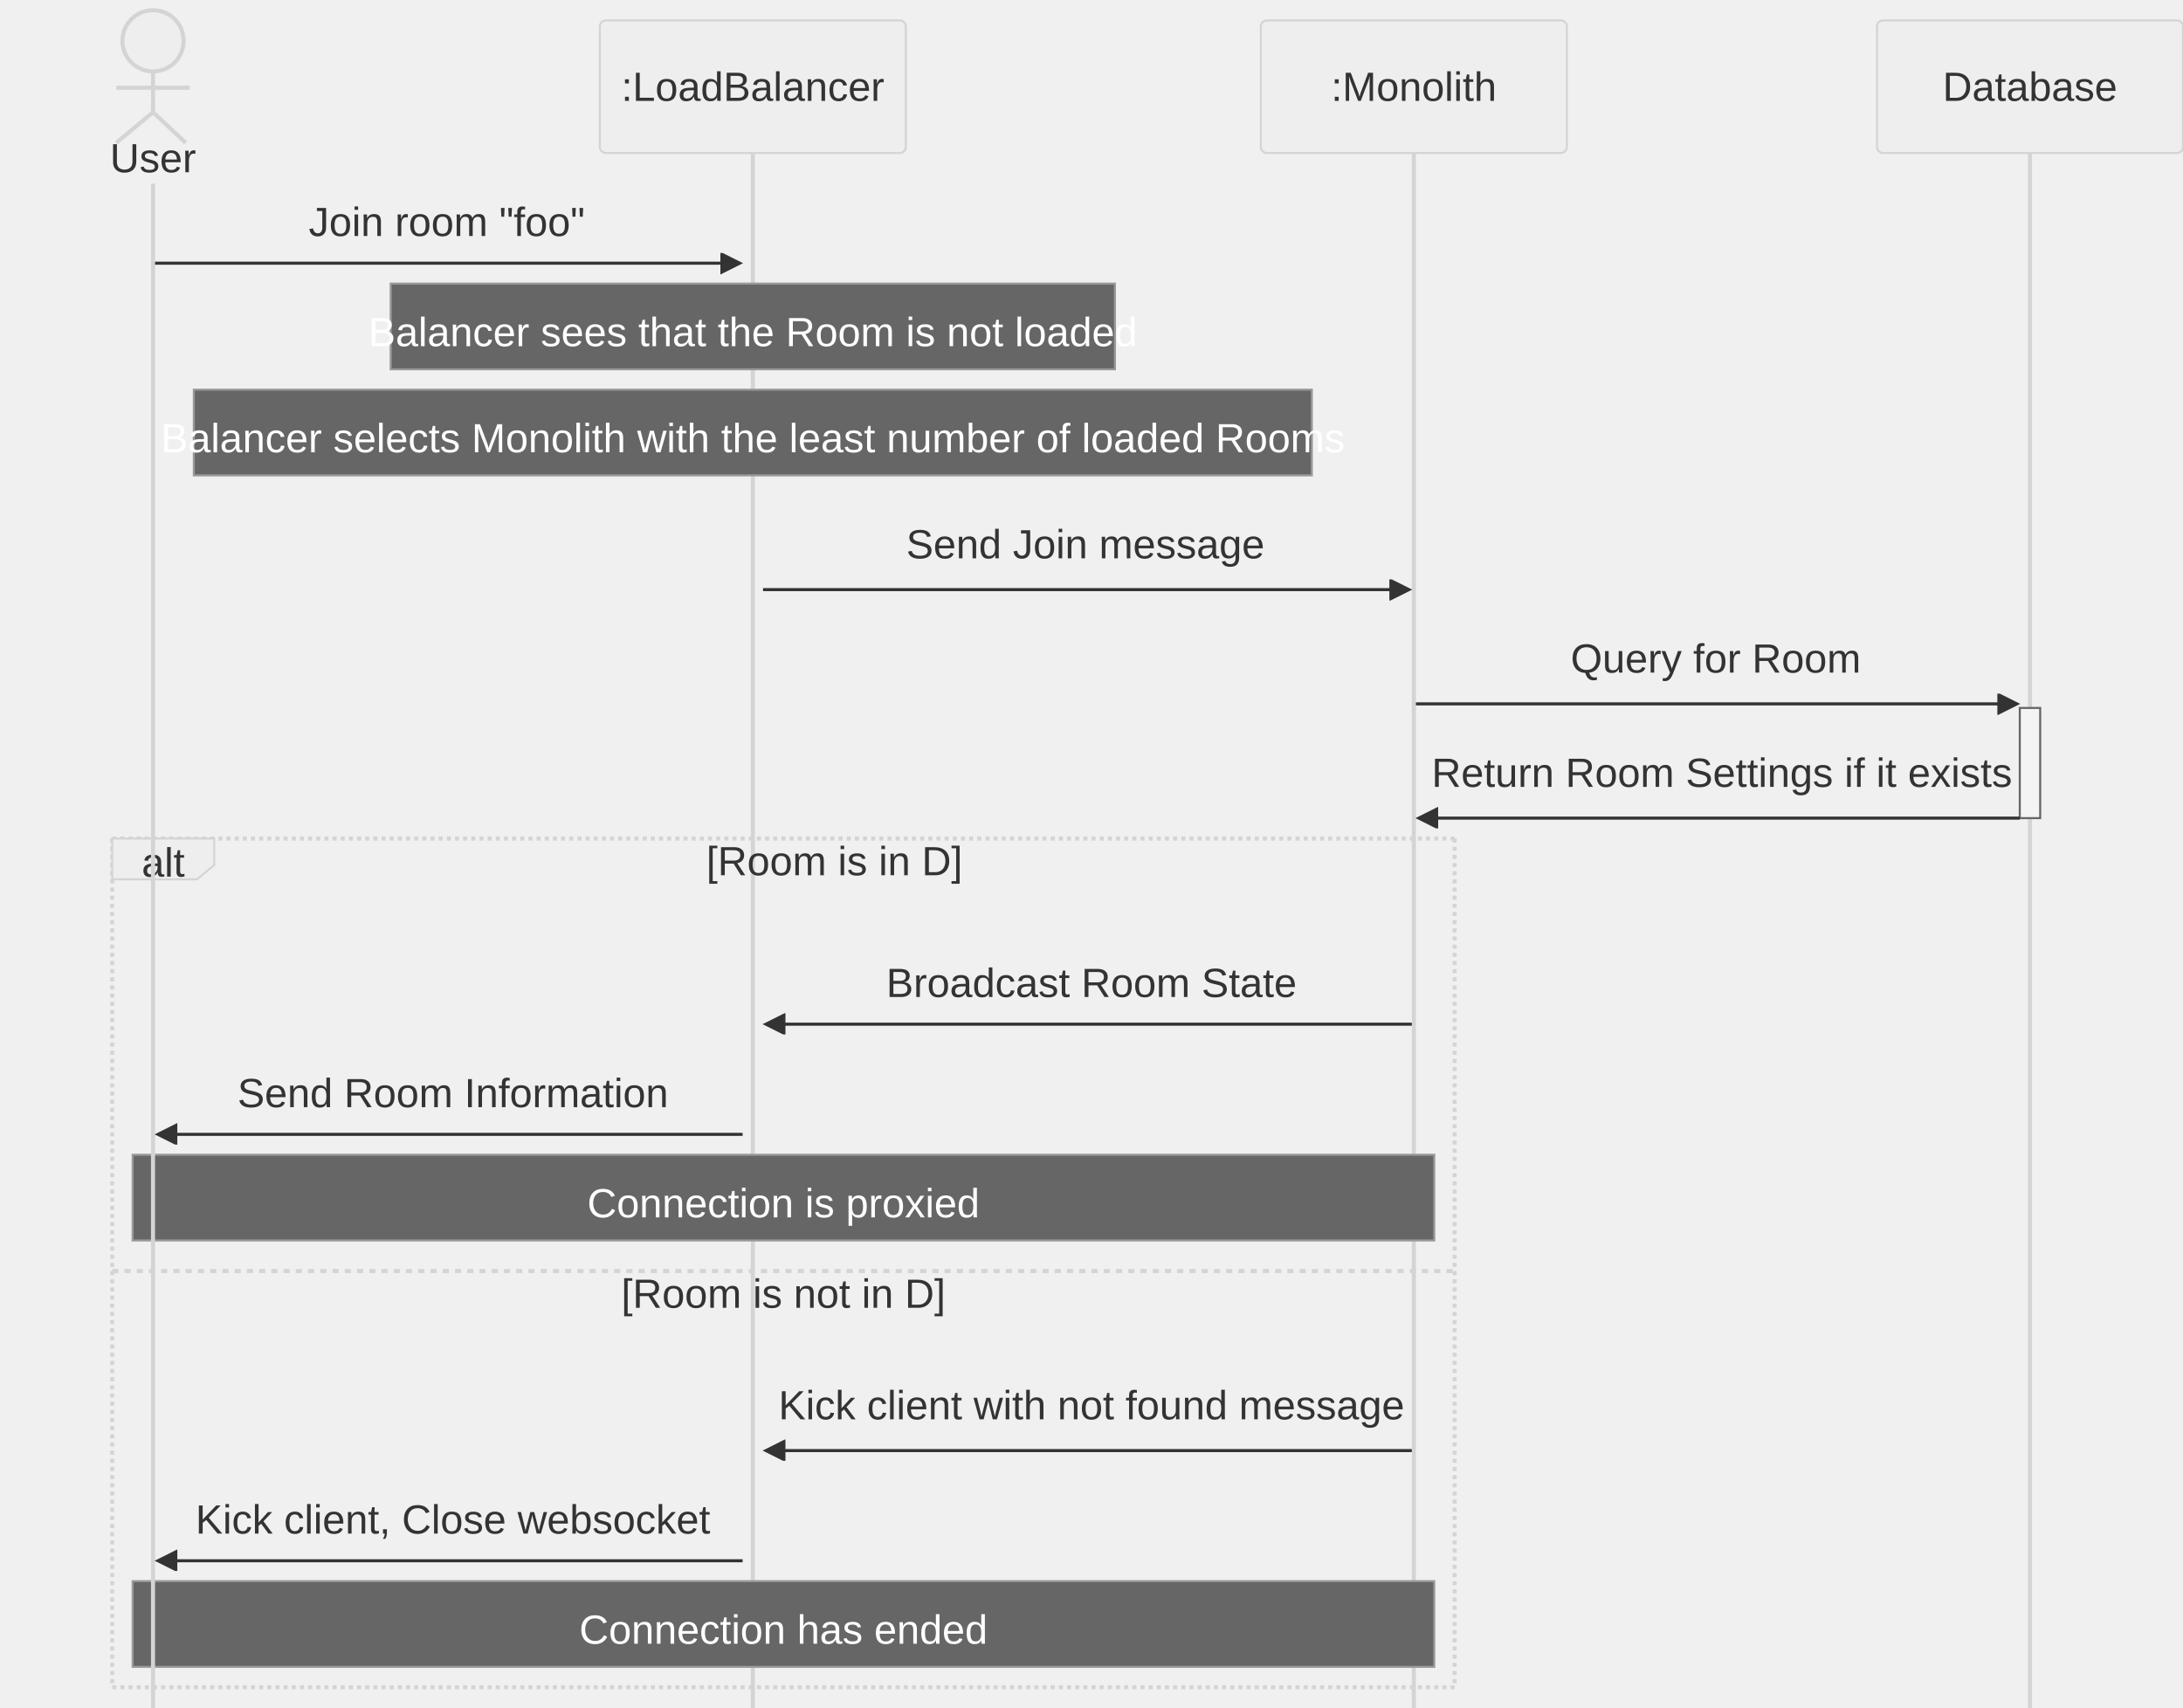
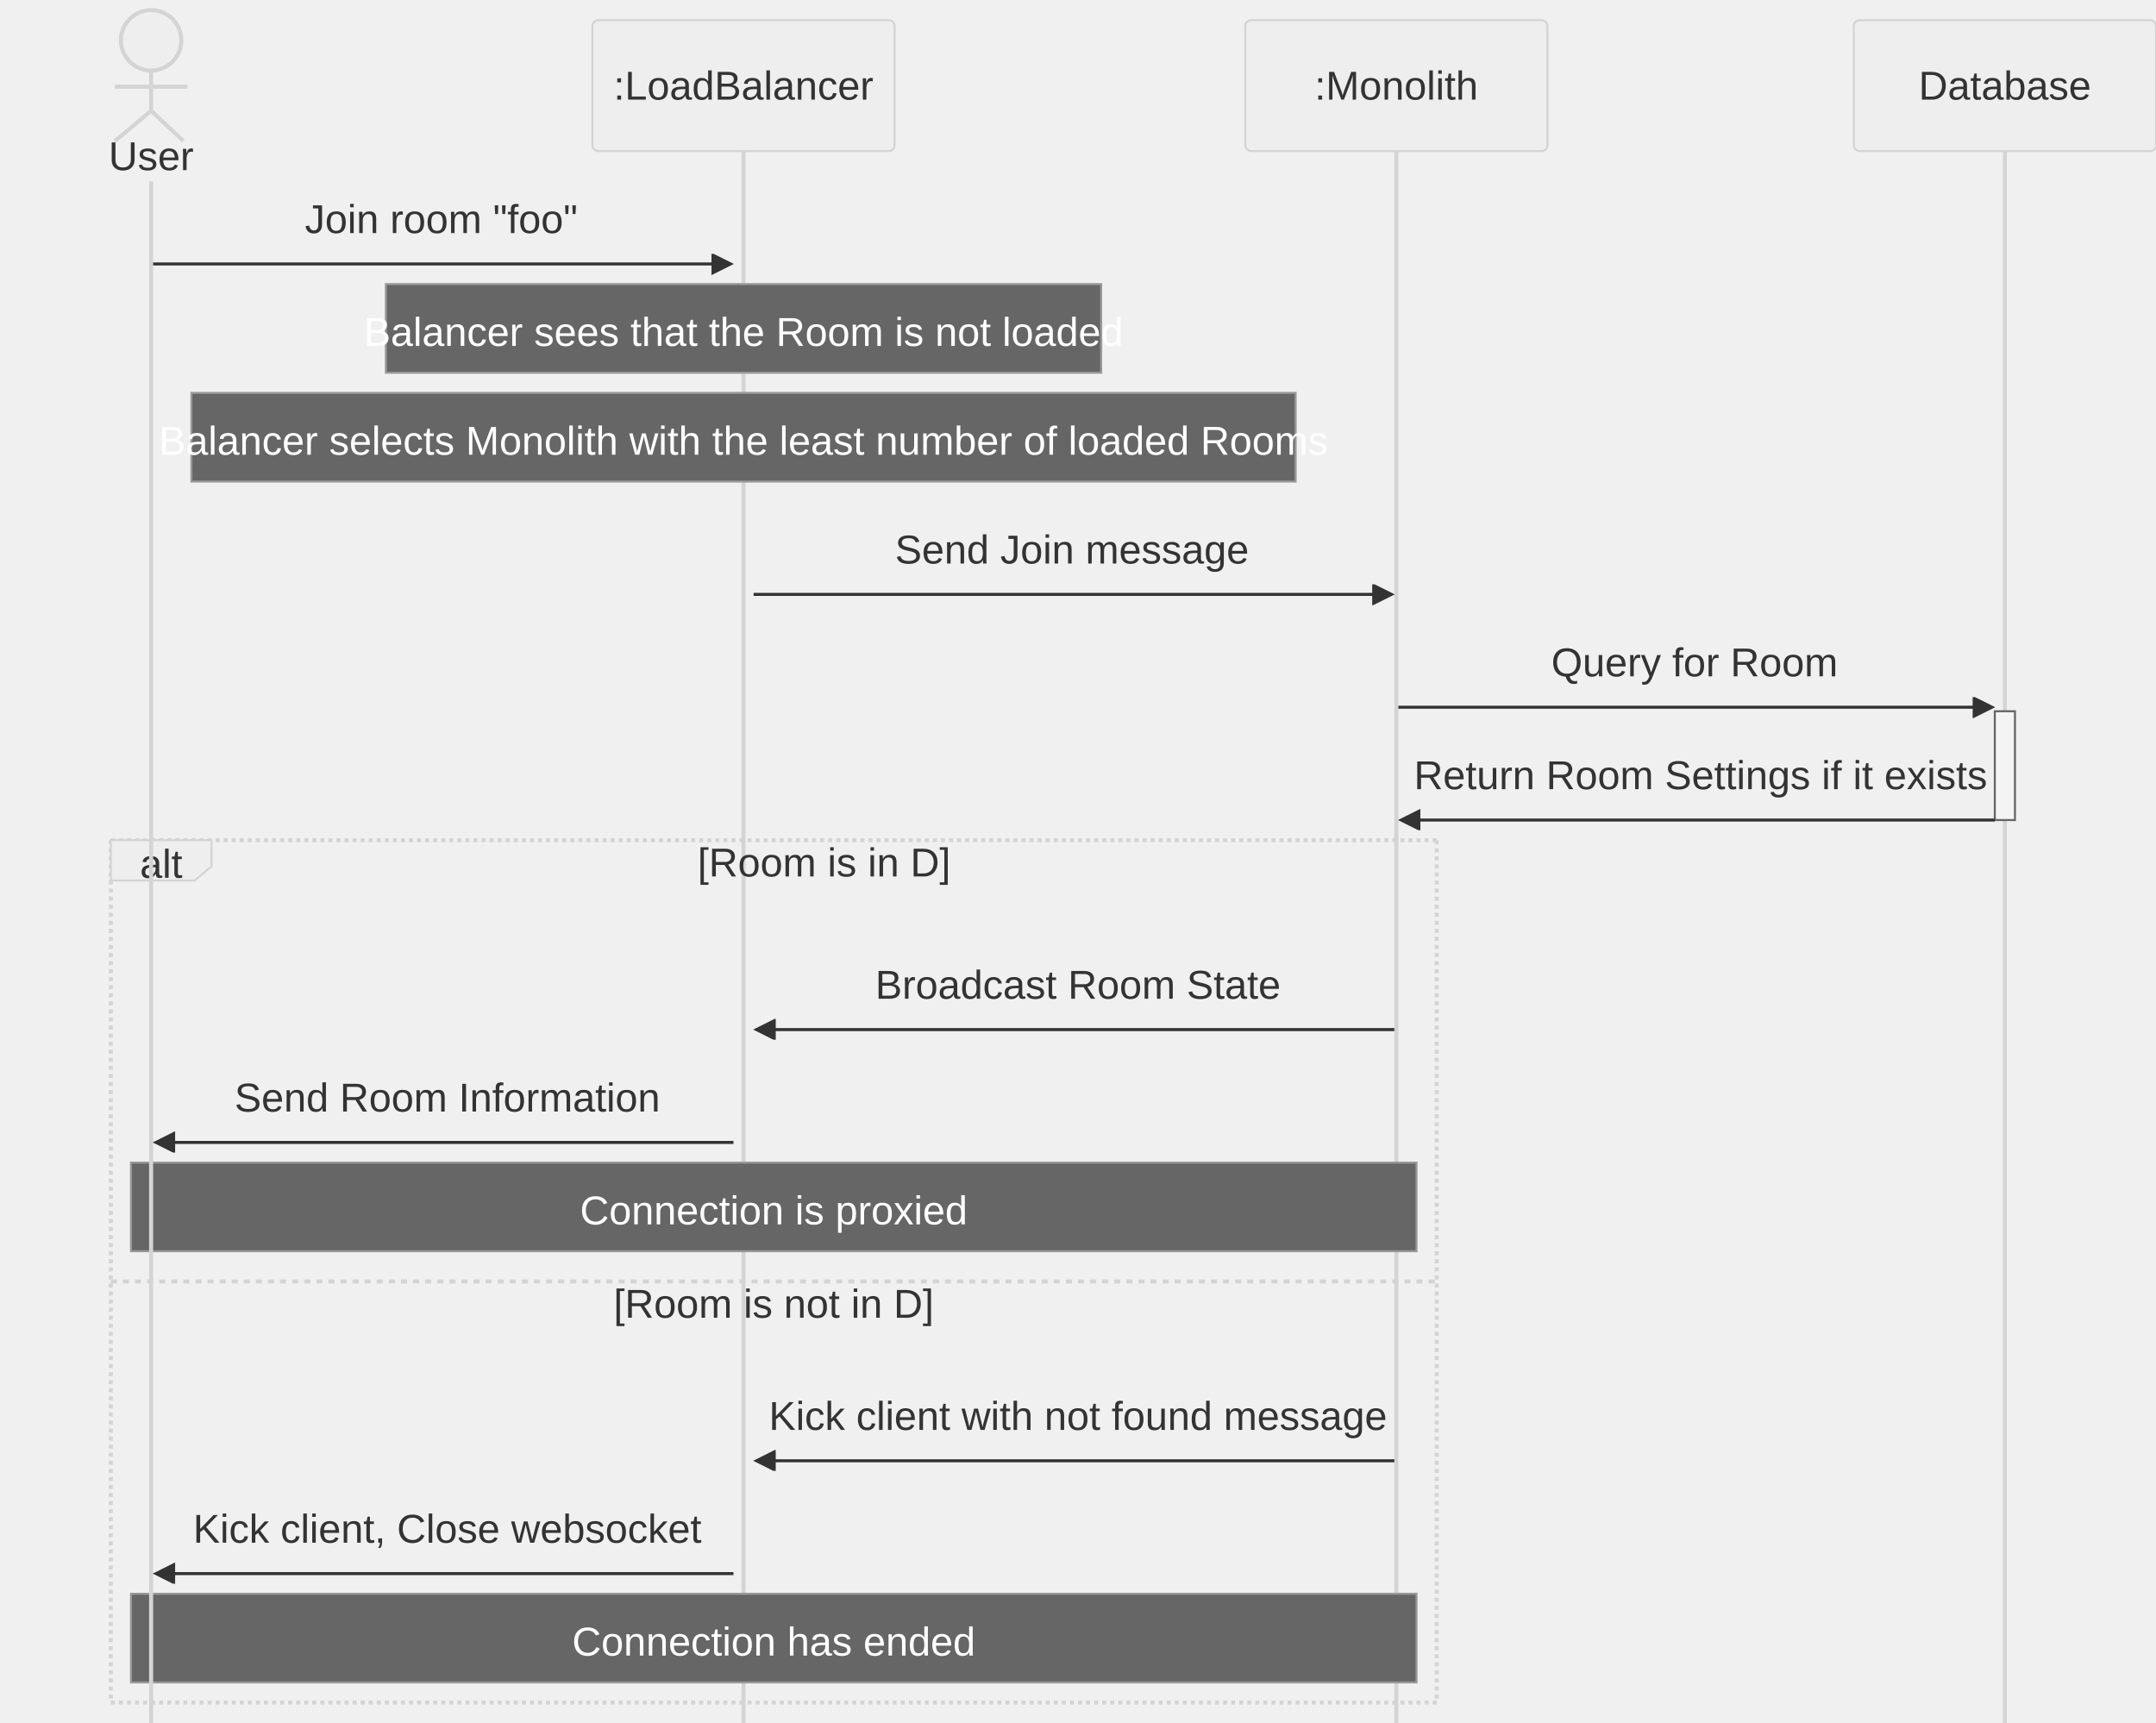
- <svg xmlns="http://www.w3.org/2000/svg" aria-roledescription="sequence" role="graphics-document document" viewBox="0 -10 1070 837" style="max-width: 1070px; background-color: white;" width="100%" id="my-svg">
+ <svg xmlns="http://www.w3.org/2000/svg" aria-roledescription="sequence" role="graphics-document document" viewBox="0 -10 1070 855" style="max-width: 1070px; background-color: white;" width="100%" id="my-svg">
  <g>
    <line stroke="#999" stroke-width="0.5px" class="200" y2="2000" x2="995" y1="5" x1="995" id="actor3" />
    <g id="root-3">
      <rect class="actor" ry="3" rx="3" height="65" width="150" stroke="#666" fill="#eaeaea" y="0" x="920" />
      <text style="text-anchor: middle; font-size: 20px; font-weight: 400;" class="actor" alignment-baseline="central" dominant-baseline="central" y="32.5" x="995">
        <tspan dy="0" x="995">Database</tspan>
      </text>
    </g>
  </g>
  <g>
    <line stroke="#999" stroke-width="0.5px" class="200" y2="2000" x2="693" y1="5" x1="693" id="actor2" />
    <g id="root-2">
      <rect class="actor" ry="3" rx="3" height="65" width="150" stroke="#666" fill="#eaeaea" y="0" x="618" />
      <text style="text-anchor: middle; font-size: 20px; font-weight: 400;" class="actor" alignment-baseline="central" dominant-baseline="central" y="32.5" x="693">
        <tspan dy="0" x="693">:Monolith</tspan>
      </text>
    </g>
  </g>
  <g>
    <line stroke="#999" stroke-width="0.5px" class="200" y2="2000" x2="369" y1="5" x1="369" id="actor1" />
    <g id="root-1">
      <rect class="actor" ry="3" rx="3" height="65" width="150" stroke="#666" fill="#eaeaea" y="0" x="294" />
      <text style="text-anchor: middle; font-size: 20px; font-weight: 400;" class="actor" alignment-baseline="central" dominant-baseline="central" y="32.5" x="369">
        <tspan dy="0" x="369">:LoadBalancer</tspan>
      </text>
    </g>
  </g>
  <style>#my-svg{font-family:"trebuchet ms",verdana,arial,sans-serif;font-size:16px;fill:#000000;}#my-svg .error-icon{fill:#552222;}#my-svg .error-text{fill:#552222;stroke:#552222;}#my-svg .edge-thickness-normal{stroke-width:2px;}#my-svg .edge-thickness-thick{stroke-width:3.5px;}#my-svg .edge-pattern-solid{stroke-dasharray:0;}#my-svg .edge-pattern-dashed{stroke-dasharray:3;}#my-svg .edge-pattern-dotted{stroke-dasharray:2;}#my-svg .marker{fill:#666;stroke:#666;}#my-svg .marker.cross{stroke:#666;}#my-svg svg{font-family:"trebuchet ms",verdana,arial,sans-serif;font-size:16px;}#my-svg .actor{stroke:hsl(0, 0%, 83%);fill:#eee;}#my-svg text.actor&gt;tspan{fill:#333;stroke:none;}#my-svg .actor-line{stroke:#666;}#my-svg .messageLine0{stroke-width:1.5;stroke-dasharray:none;stroke:#333;}#my-svg .messageLine1{stroke-width:1.5;stroke-dasharray:2,2;stroke:#333;}#my-svg #arrowhead path{fill:#333;stroke:#333;}#my-svg .sequenceNumber{fill:white;}#my-svg #sequencenumber{fill:#333;}#my-svg #crosshead path{fill:#333;stroke:#333;}#my-svg .messageText{fill:#333;stroke:none;}#my-svg .labelBox{stroke:hsl(0, 0%, 83%);fill:#eee;}#my-svg .labelText,#my-svg .labelText&gt;tspan{fill:#333;stroke:none;}#my-svg .loopText,#my-svg .loopText&gt;tspan{fill:#333;stroke:none;}#my-svg .loopLine{stroke-width:2px;stroke-dasharray:2,2;stroke:hsl(0, 0%, 83%);fill:hsl(0, 0%, 83%);}#my-svg .note{stroke:#999;fill:#666;}#my-svg .noteText,#my-svg .noteText&gt;tspan{fill:#fff;stroke:none;}#my-svg .activation0{fill:#f4f4f4;stroke:#666;}#my-svg .activation1{fill:#f4f4f4;stroke:#666;}#my-svg .activation2{fill:#f4f4f4;stroke:#666;}#my-svg .actorPopupMenu{position:absolute;}#my-svg .actorPopupMenuPanel{position:absolute;fill:#eee;box-shadow:0px 8px 16px 0px rgba(0,0,0,0.2);filter:drop-shadow(3px 5px 2px rgb(0 0 0 / 0.4));}#my-svg .actor-man line{stroke:hsl(0, 0%, 83%);fill:#eee;}#my-svg .actor-man circle,#my-svg line{stroke:hsl(0, 0%, 83%);fill:#eee;stroke-width:2px;}#my-svg :root{--mermaid-font-family:"trebuchet ms",verdana,arial,sans-serif;}</style>
  <g />
  <defs>
    <symbol height="24" width="24" id="computer">
      <path d="M2 2v13h20v-13h-20zm18 11h-16v-9h16v9zm-10.228 6l.466-1h3.524l.467 1h-4.457zm14.228 3h-24l2-6h2.104l-1.33 4h18.45l-1.297-4h2.073l2 6zm-5-10h-14v-7h14v7z" transform="scale(.5)" />
    </symbol>
  </defs>
  <defs>
    <symbol clip-rule="evenodd" fill-rule="evenodd" id="database">
      <path d="M12.258.001l.256.004.255.005.253.008.251.01.249.012.247.015.246.016.242.019.241.02.239.023.236.024.233.027.231.028.229.031.225.032.223.034.22.036.217.038.214.04.211.041.208.043.205.045.201.046.198.048.194.05.191.051.187.053.183.054.18.056.175.057.172.059.168.06.163.061.16.063.155.064.15.066.074.033.073.033.071.034.07.034.069.035.068.035.067.035.066.035.064.036.064.036.062.036.06.036.06.037.058.037.058.037.055.038.055.038.053.038.052.038.051.039.05.039.048.039.047.039.045.04.044.04.043.04.041.04.04.041.039.041.037.041.036.041.034.041.033.042.032.042.03.042.029.042.027.042.026.043.024.043.023.043.021.043.02.043.018.044.017.043.015.044.013.044.012.044.011.045.009.044.007.045.006.045.004.045.002.045.001.045v17l-.001.045-.002.045-.004.045-.006.045-.007.045-.009.044-.011.045-.012.044-.013.044-.015.044-.017.043-.018.044-.02.043-.021.043-.023.043-.024.043-.026.043-.027.042-.029.042-.03.042-.032.042-.033.042-.034.041-.036.041-.037.041-.039.041-.04.041-.041.04-.043.04-.044.04-.045.04-.047.039-.048.039-.05.039-.051.039-.052.038-.053.038-.055.038-.055.038-.058.037-.058.037-.06.037-.06.036-.062.036-.064.036-.064.036-.066.035-.067.035-.068.035-.069.035-.07.034-.071.034-.073.033-.074.033-.15.066-.155.064-.16.063-.163.061-.168.06-.172.059-.175.057-.18.056-.183.054-.187.053-.191.051-.194.05-.198.048-.201.046-.205.045-.208.043-.211.041-.214.04-.217.038-.22.036-.223.034-.225.032-.229.031-.231.028-.233.027-.236.024-.239.023-.241.02-.242.019-.246.016-.247.015-.249.012-.251.01-.253.008-.255.005-.256.004-.258.001-.258-.001-.256-.004-.255-.005-.253-.008-.251-.01-.249-.012-.247-.015-.245-.016-.243-.019-.241-.02-.238-.023-.236-.024-.234-.027-.231-.028-.228-.031-.226-.032-.223-.034-.22-.036-.217-.038-.214-.04-.211-.041-.208-.043-.204-.045-.201-.046-.198-.048-.195-.05-.19-.051-.187-.053-.184-.054-.179-.056-.176-.057-.172-.059-.167-.06-.164-.061-.159-.063-.155-.064-.151-.066-.074-.033-.072-.033-.072-.034-.07-.034-.069-.035-.068-.035-.067-.035-.066-.035-.064-.036-.063-.036-.062-.036-.061-.036-.06-.037-.058-.037-.057-.037-.056-.038-.055-.038-.053-.038-.052-.038-.051-.039-.049-.039-.049-.039-.046-.039-.046-.04-.044-.04-.043-.04-.041-.04-.04-.041-.039-.041-.037-.041-.036-.041-.034-.041-.033-.042-.032-.042-.03-.042-.029-.042-.027-.042-.026-.043-.024-.043-.023-.043-.021-.043-.02-.043-.018-.044-.017-.043-.015-.044-.013-.044-.012-.044-.011-.045-.009-.044-.007-.045-.006-.045-.004-.045-.002-.045-.001-.045v-17l.001-.045.002-.045.004-.045.006-.045.007-.045.009-.044.011-.045.012-.044.013-.044.015-.044.017-.043.018-.044.02-.043.021-.043.023-.043.024-.043.026-.043.027-.042.029-.042.03-.042.032-.042.033-.042.034-.041.036-.041.037-.041.039-.041.04-.041.041-.04.043-.04.044-.04.046-.04.046-.039.049-.039.049-.039.051-.039.052-.038.053-.038.055-.038.056-.038.057-.037.058-.037.06-.037.061-.036.062-.036.063-.036.064-.036.066-.035.067-.035.068-.035.069-.035.07-.034.072-.034.072-.033.074-.033.151-.066.155-.064.159-.063.164-.061.167-.06.172-.059.176-.057.179-.056.184-.054.187-.053.19-.051.195-.05.198-.048.201-.046.204-.045.208-.043.211-.041.214-.04.217-.038.22-.036.223-.034.226-.032.228-.031.231-.028.234-.027.236-.024.238-.023.241-.02.243-.019.245-.016.247-.015.249-.012.251-.01.253-.008.255-.005.256-.004.258-.001.258.001zm-9.258 20.499v.01l.001.021.003.021.004.022.005.021.006.022.007.022.009.023.01.022.011.023.012.023.013.023.015.023.016.024.017.023.018.024.019.024.021.024.022.025.023.024.024.025.052.049.056.05.061.051.066.051.07.051.075.051.079.052.084.052.088.052.092.052.097.052.102.051.105.052.11.052.114.051.119.051.123.051.127.05.131.05.135.05.139.048.144.049.147.047.152.047.155.047.16.045.163.045.167.043.171.043.176.041.178.041.183.039.187.039.19.037.194.035.197.035.202.033.204.031.209.03.212.029.216.027.219.025.222.024.226.021.23.02.233.018.236.016.24.015.243.012.246.01.249.008.253.005.256.004.259.001.26-.001.257-.004.254-.005.25-.008.247-.011.244-.012.241-.014.237-.016.233-.018.231-.021.226-.021.224-.024.22-.026.216-.027.212-.028.21-.031.205-.031.202-.034.198-.034.194-.036.191-.037.187-.039.183-.04.179-.04.175-.042.172-.043.168-.044.163-.045.16-.046.155-.046.152-.047.148-.048.143-.049.139-.049.136-.05.131-.05.126-.05.123-.051.118-.052.114-.051.11-.052.106-.052.101-.052.096-.052.092-.052.088-.053.083-.051.079-.052.074-.052.07-.051.065-.051.06-.051.056-.05.051-.05.023-.024.023-.025.021-.024.02-.024.019-.024.018-.024.017-.024.015-.023.014-.024.013-.023.012-.023.01-.023.01-.022.008-.022.006-.022.006-.022.004-.022.004-.021.001-.021.001-.021v-4.127l-.077.055-.08.053-.083.054-.085.053-.087.052-.09.052-.093.051-.095.05-.097.05-.1.049-.102.049-.105.048-.106.047-.109.047-.111.046-.114.045-.115.045-.118.044-.12.043-.122.042-.124.042-.126.041-.128.04-.13.04-.132.038-.134.038-.135.037-.138.037-.139.035-.142.035-.143.034-.144.033-.147.032-.148.031-.15.03-.151.03-.153.029-.154.027-.156.027-.158.026-.159.025-.161.024-.162.023-.163.022-.165.021-.166.02-.167.019-.169.018-.169.017-.171.016-.173.015-.173.014-.175.013-.175.012-.177.011-.178.01-.179.008-.179.008-.181.006-.182.005-.182.004-.184.003-.184.002h-.37l-.184-.002-.184-.003-.182-.004-.182-.005-.181-.006-.179-.008-.179-.008-.178-.01-.176-.011-.176-.012-.175-.013-.173-.014-.172-.015-.171-.016-.17-.017-.169-.018-.167-.019-.166-.02-.165-.021-.163-.022-.162-.023-.161-.024-.159-.025-.157-.026-.156-.027-.155-.027-.153-.029-.151-.03-.15-.03-.148-.031-.146-.032-.145-.033-.143-.034-.141-.035-.14-.035-.137-.037-.136-.037-.134-.038-.132-.038-.13-.04-.128-.04-.126-.041-.124-.042-.122-.042-.12-.044-.117-.043-.116-.045-.113-.045-.112-.046-.109-.047-.106-.047-.105-.048-.102-.049-.1-.049-.097-.05-.095-.05-.093-.052-.09-.051-.087-.052-.085-.053-.083-.054-.08-.054-.077-.054v4.127zm0-5.654v.011l.001.021.003.021.004.021.005.022.006.022.007.022.009.022.01.022.011.023.012.023.013.023.015.024.016.023.017.024.018.024.019.024.021.024.022.024.023.025.024.024.052.05.056.05.061.05.066.051.07.051.075.052.079.051.084.052.088.052.092.052.097.052.102.052.105.052.11.051.114.051.119.052.123.05.127.051.131.05.135.049.139.049.144.048.147.048.152.047.155.046.16.045.163.045.167.044.171.042.176.042.178.04.183.04.187.038.19.037.194.036.197.034.202.033.204.032.209.03.212.028.216.027.219.025.222.024.226.022.23.02.233.018.236.016.24.014.243.012.246.01.249.008.253.006.256.003.259.001.26-.001.257-.003.254-.006.25-.008.247-.01.244-.012.241-.015.237-.016.233-.018.231-.02.226-.022.224-.024.22-.025.216-.027.212-.029.21-.03.205-.032.202-.033.198-.035.194-.036.191-.037.187-.039.183-.039.179-.041.175-.042.172-.043.168-.044.163-.045.16-.045.155-.047.152-.047.148-.048.143-.048.139-.05.136-.049.131-.05.126-.051.123-.051.118-.051.114-.052.11-.052.106-.052.101-.052.096-.052.092-.052.088-.052.083-.052.079-.052.074-.051.07-.052.065-.051.06-.05.056-.051.051-.049.023-.025.023-.024.021-.025.02-.024.019-.024.018-.024.017-.024.015-.023.014-.023.013-.024.012-.022.01-.023.01-.023.008-.022.006-.022.006-.022.004-.021.004-.022.001-.021.001-.021v-4.139l-.077.054-.08.054-.083.054-.085.052-.087.053-.09.051-.093.051-.095.051-.097.05-.1.049-.102.049-.105.048-.106.047-.109.047-.111.046-.114.045-.115.044-.118.044-.12.044-.122.042-.124.042-.126.041-.128.04-.13.039-.132.039-.134.038-.135.037-.138.036-.139.036-.142.035-.143.033-.144.033-.147.033-.148.031-.15.03-.151.03-.153.028-.154.028-.156.027-.158.026-.159.025-.161.024-.162.023-.163.022-.165.021-.166.02-.167.019-.169.018-.169.017-.171.016-.173.015-.173.014-.175.013-.175.012-.177.011-.178.009-.179.009-.179.007-.181.007-.182.005-.182.004-.184.003-.184.002h-.37l-.184-.002-.184-.003-.182-.004-.182-.005-.181-.007-.179-.007-.179-.009-.178-.009-.176-.011-.176-.012-.175-.013-.173-.014-.172-.015-.171-.016-.17-.017-.169-.018-.167-.019-.166-.02-.165-.021-.163-.022-.162-.023-.161-.024-.159-.025-.157-.026-.156-.027-.155-.028-.153-.028-.151-.03-.15-.03-.148-.031-.146-.033-.145-.033-.143-.033-.141-.035-.14-.036-.137-.036-.136-.037-.134-.038-.132-.039-.13-.039-.128-.04-.126-.041-.124-.042-.122-.043-.12-.043-.117-.044-.116-.044-.113-.046-.112-.046-.109-.046-.106-.047-.105-.048-.102-.049-.1-.049-.097-.05-.095-.051-.093-.051-.09-.051-.087-.053-.085-.052-.083-.054-.08-.054-.077-.054v4.139zm0-5.666v.011l.001.02.003.022.004.021.005.022.006.021.007.022.009.023.01.022.011.023.012.023.013.023.015.023.016.024.017.024.018.023.019.024.021.025.022.024.023.024.024.025.052.05.056.05.061.05.066.051.07.051.075.052.079.051.084.052.088.052.092.052.097.052.102.052.105.051.11.052.114.051.119.051.123.051.127.05.131.05.135.05.139.049.144.048.147.048.152.047.155.046.16.045.163.045.167.043.171.043.176.042.178.04.183.04.187.038.19.037.194.036.197.034.202.033.204.032.209.03.212.028.216.027.219.025.222.024.226.021.23.02.233.018.236.017.24.014.243.012.246.01.249.008.253.006.256.003.259.001.26-.001.257-.003.254-.006.25-.008.247-.01.244-.013.241-.014.237-.016.233-.018.231-.02.226-.022.224-.024.22-.025.216-.027.212-.029.21-.03.205-.032.202-.033.198-.035.194-.036.191-.037.187-.039.183-.039.179-.041.175-.042.172-.043.168-.044.163-.045.16-.045.155-.047.152-.047.148-.048.143-.049.139-.049.136-.049.131-.051.126-.05.123-.051.118-.052.114-.051.11-.052.106-.052.101-.052.096-.052.092-.052.088-.052.083-.052.079-.052.074-.052.07-.051.065-.051.06-.051.056-.05.051-.049.023-.025.023-.025.021-.024.02-.024.019-.024.018-.024.017-.024.015-.023.014-.024.013-.023.012-.023.01-.022.01-.023.008-.022.006-.022.006-.022.004-.022.004-.021.001-.021.001-.021v-4.153l-.077.054-.08.054-.083.053-.085.053-.087.053-.09.051-.093.051-.095.051-.097.05-.1.049-.102.048-.105.048-.106.048-.109.046-.111.046-.114.046-.115.044-.118.044-.12.043-.122.043-.124.042-.126.041-.128.04-.13.039-.132.039-.134.038-.135.037-.138.036-.139.036-.142.034-.143.034-.144.033-.147.032-.148.032-.15.03-.151.03-.153.028-.154.028-.156.027-.158.026-.159.024-.161.024-.162.023-.163.023-.165.021-.166.02-.167.019-.169.018-.169.017-.171.016-.173.015-.173.014-.175.013-.175.012-.177.01-.178.01-.179.009-.179.007-.181.006-.182.006-.182.004-.184.003-.184.001-.185.001-.185-.001-.184-.001-.184-.003-.182-.004-.182-.006-.181-.006-.179-.007-.179-.009-.178-.01-.176-.01-.176-.012-.175-.013-.173-.014-.172-.015-.171-.016-.17-.017-.169-.018-.167-.019-.166-.02-.165-.021-.163-.023-.162-.023-.161-.024-.159-.024-.157-.026-.156-.027-.155-.028-.153-.028-.151-.03-.15-.03-.148-.032-.146-.032-.145-.033-.143-.034-.141-.034-.14-.036-.137-.036-.136-.037-.134-.038-.132-.039-.13-.039-.128-.041-.126-.041-.124-.041-.122-.043-.12-.043-.117-.044-.116-.044-.113-.046-.112-.046-.109-.046-.106-.048-.105-.048-.102-.048-.1-.05-.097-.049-.095-.051-.093-.051-.09-.052-.087-.052-.085-.053-.083-.053-.08-.054-.077-.054v4.153zm8.74-8.179l-.257.004-.254.005-.25.008-.247.011-.244.012-.241.014-.237.016-.233.018-.231.021-.226.022-.224.023-.22.026-.216.027-.212.028-.21.031-.205.032-.202.033-.198.034-.194.036-.191.038-.187.038-.183.04-.179.041-.175.042-.172.043-.168.043-.163.045-.16.046-.155.046-.152.048-.148.048-.143.048-.139.049-.136.05-.131.05-.126.051-.123.051-.118.051-.114.052-.11.052-.106.052-.101.052-.096.052-.092.052-.088.052-.083.052-.079.052-.074.051-.07.052-.065.051-.06.05-.056.05-.051.05-.023.025-.023.024-.021.024-.02.025-.019.024-.018.024-.017.023-.015.024-.014.023-.013.023-.012.023-.01.023-.01.022-.008.022-.006.023-.006.021-.004.022-.004.021-.001.021-.001.021.001.021.001.021.004.021.004.022.006.021.006.023.008.022.01.022.01.023.012.023.013.023.014.023.015.024.017.023.018.024.019.024.02.025.021.024.023.024.023.025.051.05.056.05.06.05.065.051.07.052.074.051.079.052.083.052.088.052.092.052.096.052.101.052.106.052.11.052.114.052.118.051.123.051.126.051.131.05.136.05.139.049.143.048.148.048.152.048.155.046.16.046.163.045.168.043.172.043.175.042.179.041.183.04.187.038.191.038.194.036.198.034.202.033.205.032.21.031.212.028.216.027.22.026.224.023.226.022.231.021.233.018.237.016.241.014.244.012.247.011.25.008.254.005.257.004.26.001.26-.001.257-.004.254-.005.25-.008.247-.011.244-.012.241-.014.237-.016.233-.018.231-.021.226-.022.224-.023.22-.026.216-.027.212-.028.21-.031.205-.032.202-.033.198-.034.194-.036.191-.038.187-.038.183-.04.179-.041.175-.042.172-.043.168-.043.163-.045.16-.046.155-.046.152-.048.148-.048.143-.048.139-.049.136-.05.131-.05.126-.051.123-.051.118-.051.114-.052.11-.052.106-.052.101-.052.096-.052.092-.052.088-.052.083-.052.079-.052.074-.051.07-.052.065-.051.06-.05.056-.05.051-.05.023-.025.023-.024.021-.024.02-.025.019-.024.018-.024.017-.023.015-.024.014-.023.013-.023.012-.023.01-.023.01-.022.008-.022.006-.023.006-.021.004-.022.004-.021.001-.021.001-.021-.001-.021-.001-.021-.004-.021-.004-.022-.006-.021-.006-.023-.008-.022-.01-.022-.01-.023-.012-.023-.013-.023-.014-.023-.015-.024-.017-.023-.018-.024-.019-.024-.02-.025-.021-.024-.023-.024-.023-.025-.051-.05-.056-.05-.06-.05-.065-.051-.07-.052-.074-.051-.079-.052-.083-.052-.088-.052-.092-.052-.096-.052-.101-.052-.106-.052-.11-.052-.114-.052-.118-.051-.123-.051-.126-.051-.131-.05-.136-.05-.139-.049-.143-.048-.148-.048-.152-.048-.155-.046-.16-.046-.163-.045-.168-.043-.172-.043-.175-.042-.179-.041-.183-.04-.187-.038-.191-.038-.194-.036-.198-.034-.202-.033-.205-.032-.21-.031-.212-.028-.216-.027-.22-.026-.224-.023-.226-.022-.231-.021-.233-.018-.237-.016-.241-.014-.244-.012-.247-.011-.25-.008-.254-.005-.257-.004-.26-.001-.26.001z" transform="scale(.5)" />
    </symbol>
  </defs>
  <defs>
    <symbol height="24" width="24" id="clock">
      <path d="M12 2c5.514 0 10 4.486 10 10s-4.486 10-10 10-10-4.486-10-10 4.486-10 10-10zm0-2c-6.627 0-12 5.373-12 12s5.373 12 12 12 12-5.373 12-12-5.373-12-12-12zm5.848 12.459c.202.038.202.333.001.372-1.907.361-6.045 1.111-6.547 1.111-.719 0-1.301-.582-1.301-1.301 0-.512.77-5.447 1.125-7.445.034-.192.312-.181.343.014l.985 6.238 5.394 1.011z" transform="scale(.5)" />
    </symbol>
  </defs>
  <defs>
    <marker orient="auto" markerHeight="12" markerWidth="12" markerUnits="userSpaceOnUse" refY="5" refX="7.9" id="arrowhead">
      <path d="M 0 0 L 10 5 L 0 10 z" />
    </marker>
  </defs>
  <defs>
    <marker refY="4.5" refX="4" orient="auto" markerHeight="8" markerWidth="15" id="crosshead">
      <path style="stroke-dasharray: 0, 0;" d="M 1,2 L 6,7 M 6,2 L 1,7" stroke-width="1pt" stroke="#000000" fill="none" />
    </marker>
  </defs>
  <defs>
    <marker orient="auto" markerHeight="28" markerWidth="20" refY="7" refX="15.5" id="filled-head">
      <path d="M 18,7 L9,13 L14,7 L9,1 Z" />
    </marker>
  </defs>
  <defs>
    <marker orient="auto" markerHeight="40" markerWidth="60" refY="15" refX="15" id="sequencenumber">
      <circle r="6" cy="15" cx="15" />
    </marker>
  </defs>
  <g />
  <g>
-     <rect class="note" ry="0" rx="0" height="42" width="355" stroke="#666" fill="#EDF2AE" y="129" x="191.5" />
-     <text style="font-size: 20px; font-weight: 400;" dy="1em" class="noteText" alignment-baseline="middle" dominant-baseline="middle" text-anchor="middle" y="134" x="369">
+     <rect class="note" ry="0" rx="0" height="44" width="355" stroke="#666" fill="#EDF2AE" y="131" x="191.5" />
+     <text style="font-size: 20px; font-weight: 400;" dy="1em" class="noteText" alignment-baseline="middle" dominant-baseline="middle" text-anchor="middle" y="136" x="369">
      <tspan x="369">Balancer sees that the Room is not loaded</tspan>
    </text>
  </g>
  <g>
-     <rect class="note" ry="0" rx="0" height="42" width="548" stroke="#666" fill="#EDF2AE" y="181" x="95" />
-     <text style="font-size: 20px; font-weight: 400;" dy="1em" class="noteText" alignment-baseline="middle" dominant-baseline="middle" text-anchor="middle" y="186" x="369">
+     <rect class="note" ry="0" rx="0" height="44" width="548" stroke="#666" fill="#EDF2AE" y="185" x="95" />
+     <text style="font-size: 20px; font-weight: 400;" dy="1em" class="noteText" alignment-baseline="middle" dominant-baseline="middle" text-anchor="middle" y="190" x="369">
      <tspan x="369">Balancer selects Monolith with the least number of loaded Rooms</tspan>
    </text>
  </g>
  <g>
-     <rect class="activation0" ry="0" rx="0" height="54" width="10" stroke="#666" fill="#EDF2AE" y="337" x="990" />
+     <rect class="activation0" ry="0" rx="0" height="54" width="10" stroke="#666" fill="#EDF2AE" y="343" x="990" />
  </g>
  <g>
-     <rect class="note" ry="0" rx="0" height="42" width="638" stroke="#666" fill="#EDF2AE" y="556" x="65" />
-     <text style="font-size: 20px; font-weight: 400;" dy="1em" class="noteText" alignment-baseline="middle" dominant-baseline="middle" text-anchor="middle" y="561" x="384">
+     <rect class="note" ry="0" rx="0" height="44" width="638" stroke="#666" fill="#EDF2AE" y="567" x="65" />
+     <text style="font-size: 20px; font-weight: 400;" dy="1em" class="noteText" alignment-baseline="middle" dominant-baseline="middle" text-anchor="middle" y="572" x="384">
      <tspan x="384">Connection is proxied</tspan>
    </text>
  </g>
  <g>
-     <rect class="note" ry="0" rx="0" height="42" width="638" stroke="#666" fill="#EDF2AE" y="765" x="65" />
-     <text style="font-size: 20px; font-weight: 400;" dy="1em" class="noteText" alignment-baseline="middle" dominant-baseline="middle" text-anchor="middle" y="770" x="384">
+     <rect class="note" ry="0" rx="0" height="44" width="638" stroke="#666" fill="#EDF2AE" y="781" x="65" />
+     <text style="font-size: 20px; font-weight: 400;" dy="1em" class="noteText" alignment-baseline="middle" dominant-baseline="middle" text-anchor="middle" y="786" x="384">
      <tspan x="384">Connection has ended</tspan>
    </text>
  </g>
  <g>
-     <line class="loopLine" y2="401" x2="713" y1="401" x1="55" />
-     <line class="loopLine" y2="817" x2="713" y1="401" x1="713" />
-     <line class="loopLine" y2="817" x2="713" y1="817" x1="55" />
-     <line class="loopLine" y2="817" x2="55" y1="401" x1="55" />
-     <line style="stroke-dasharray: 3, 3;" class="loopLine" y2="613" x2="713" y1="613" x1="55" />
-     <polygon class="labelBox" points="55,401 105,401 105,414 96.6,421 55,421" />
-     <text style="font-size: 20px; font-weight: 400;" class="labelText" alignment-baseline="middle" dominant-baseline="middle" text-anchor="middle" y="414" x="80">alt</text>
-     <text style="font-size: 20px; font-weight: 400;" class="loopText" text-anchor="middle" y="419" x="409">
+     <line class="loopLine" y2="407" x2="713" y1="407" x1="55" />
+     <line class="loopLine" y2="835" x2="713" y1="407" x1="713" />
+     <line class="loopLine" y2="835" x2="713" y1="835" x1="55" />
+     <line class="loopLine" y2="835" x2="55" y1="407" x1="55" />
+     <line style="stroke-dasharray: 3, 3;" class="loopLine" y2="626" x2="713" y1="626" x1="55" />
+     <polygon class="labelBox" points="55,407 105,407 105,420 96.6,427 55,427" />
+     <text style="font-size: 20px; font-weight: 400;" class="labelText" alignment-baseline="middle" dominant-baseline="middle" text-anchor="middle" y="420" x="80">alt</text>
+     <text style="font-size: 20px; font-weight: 400;" class="loopText" text-anchor="middle" y="425" x="409">
      <tspan x="409">[Room is in D]</tspan>
    </text>
-     <text style="font-size: 20px; font-weight: 400;" class="loopText" text-anchor="middle" y="631" x="384">[Room is not in D]</text>
+     <text style="font-size: 20px; font-weight: 400;" class="loopText" text-anchor="middle" y="644" x="384">[Room is not in D]</text>
  </g>
  <line stroke="#999" stroke-width="0.5px" class="200" y2="2000" x2="75" y1="80" x1="75" id="actor0" />
  <g class="actor-man">
    <line y2="45" x2="75" y1="25" x1="75" id="actor-man-torso0" />
    <line y2="33" x2="93" y1="33" x1="57" id="actor-man-arms0" />
    <line y2="45" x2="75" y1="60" x1="57" />
    <line y2="60" x2="91" y1="45" x1="75" />
    <circle height="65" width="150" r="15" cy="10" cx="75" />
    <text style="text-anchor: middle; font-size: 20px; font-weight: 400;" class="actor" alignment-baseline="central" dominant-baseline="central" y="67.5" x="75">
      <tspan dy="0" x="75">User</tspan>
    </text>
  </g>
  <text style="font-size: 20px; font-weight: 400;" dy="1em" class="messageText" alignment-baseline="middle" dominant-baseline="middle" text-anchor="middle" y="80" x="219">Join room "foo"</text>
-   <line style="fill: none;" marker-end="url(#arrowhead)" stroke="none" stroke-width="2" class="messageLine0" y2="119" x2="361" y1="119" x1="76" />
-   <text style="font-size: 20px; font-weight: 400;" dy="1em" class="messageText" alignment-baseline="middle" dominant-baseline="middle" text-anchor="middle" y="238" x="532">Send Join message</text>
-   <line style="fill: none;" marker-end="url(#arrowhead)" stroke="none" stroke-width="2" class="messageLine0" y2="279" x2="689" y1="279" x1="374" />
-   <text style="font-size: 20px; font-weight: 400;" dy="1em" class="messageText" alignment-baseline="middle" dominant-baseline="middle" text-anchor="middle" y="294" x="841">Query for Room</text>
-   <line style="fill: none;" marker-end="url(#arrowhead)" stroke="none" stroke-width="2" class="messageLine0" y2="335" x2="987" y1="335" x1="694" />
-   <text style="font-size: 20px; font-weight: 400;" dy="1em" class="messageText" alignment-baseline="middle" dominant-baseline="middle" text-anchor="middle" y="350" x="844">Return Room Settings if it exists</text>
-   <line style="fill: none;" marker-end="url(#arrowhead)" stroke="none" stroke-width="2" class="messageLine0" y2="391" x2="697" y1="391" x1="990" />
-   <text style="font-size: 20px; font-weight: 400;" dy="1em" class="messageText" alignment-baseline="middle" dominant-baseline="middle" text-anchor="middle" y="453" x="535">Broadcast Room State</text>
-   <line style="fill: none;" marker-end="url(#arrowhead)" stroke="none" stroke-width="2" class="messageLine0" y2="492" x2="377" y1="492" x1="692" />
-   <text style="font-size: 20px; font-weight: 400;" dy="1em" class="messageText" alignment-baseline="middle" dominant-baseline="middle" text-anchor="middle" y="507" x="222">Send Room Information</text>
-   <line style="fill: none;" marker-end="url(#arrowhead)" stroke="none" stroke-width="2" class="messageLine0" y2="546" x2="79" y1="546" x1="364" />
-   <text style="font-size: 20px; font-weight: 400;" dy="1em" class="messageText" alignment-baseline="middle" dominant-baseline="middle" text-anchor="middle" y="660" x="535">Kick client with not found message</text>
-   <line style="fill: none;" marker-end="url(#arrowhead)" stroke="none" stroke-width="2" class="messageLine0" y2="701" x2="377" y1="701" x1="692" />
-   <text style="font-size: 20px; font-weight: 400;" dy="1em" class="messageText" alignment-baseline="middle" dominant-baseline="middle" text-anchor="middle" y="716" x="222">Kick client, Close websocket</text>
-   <line style="fill: none;" marker-end="url(#arrowhead)" stroke="none" stroke-width="2" class="messageLine0" y2="755" x2="79" y1="755" x1="364" />
+   <line style="fill: none;" marker-end="url(#arrowhead)" stroke="none" stroke-width="2" class="messageLine0" y2="121" x2="361" y1="121" x1="76" />
+   <text style="font-size: 20px; font-weight: 400;" dy="1em" class="messageText" alignment-baseline="middle" dominant-baseline="middle" text-anchor="middle" y="244" x="532">Send Join message</text>
+   <line style="fill: none;" marker-end="url(#arrowhead)" stroke="none" stroke-width="2" class="messageLine0" y2="285" x2="689" y1="285" x1="374" />
+   <text style="font-size: 20px; font-weight: 400;" dy="1em" class="messageText" alignment-baseline="middle" dominant-baseline="middle" text-anchor="middle" y="300" x="841">Query for Room</text>
+   <line style="fill: none;" marker-end="url(#arrowhead)" stroke="none" stroke-width="2" class="messageLine0" y2="341" x2="987" y1="341" x1="694" />
+   <text style="font-size: 20px; font-weight: 400;" dy="1em" class="messageText" alignment-baseline="middle" dominant-baseline="middle" text-anchor="middle" y="356" x="844">Return Room Settings if it exists</text>
+   <line style="fill: none;" marker-end="url(#arrowhead)" stroke="none" stroke-width="2" class="messageLine0" y2="397" x2="697" y1="397" x1="990" />
+   <text style="font-size: 20px; font-weight: 400;" dy="1em" class="messageText" alignment-baseline="middle" dominant-baseline="middle" text-anchor="middle" y="460" x="535">Broadcast Room State</text>
+   <line style="fill: none;" marker-end="url(#arrowhead)" stroke="none" stroke-width="2" class="messageLine0" y2="501" x2="377" y1="501" x1="692" />
+   <text style="font-size: 20px; font-weight: 400;" dy="1em" class="messageText" alignment-baseline="middle" dominant-baseline="middle" text-anchor="middle" y="516" x="222">Send Room Information</text>
+   <line style="fill: none;" marker-end="url(#arrowhead)" stroke="none" stroke-width="2" class="messageLine0" y2="557" x2="79" y1="557" x1="364" />
+   <text style="font-size: 20px; font-weight: 400;" dy="1em" class="messageText" alignment-baseline="middle" dominant-baseline="middle" text-anchor="middle" y="674" x="535">Kick client with not found message</text>
+   <line style="fill: none;" marker-end="url(#arrowhead)" stroke="none" stroke-width="2" class="messageLine0" y2="715" x2="377" y1="715" x1="692" />
+   <text style="font-size: 20px; font-weight: 400;" dy="1em" class="messageText" alignment-baseline="middle" dominant-baseline="middle" text-anchor="middle" y="730" x="222">Kick client, Close websocket</text>
+   <line style="fill: none;" marker-end="url(#arrowhead)" stroke="none" stroke-width="2" class="messageLine0" y2="771" x2="79" y1="771" x1="364" />
</svg>
